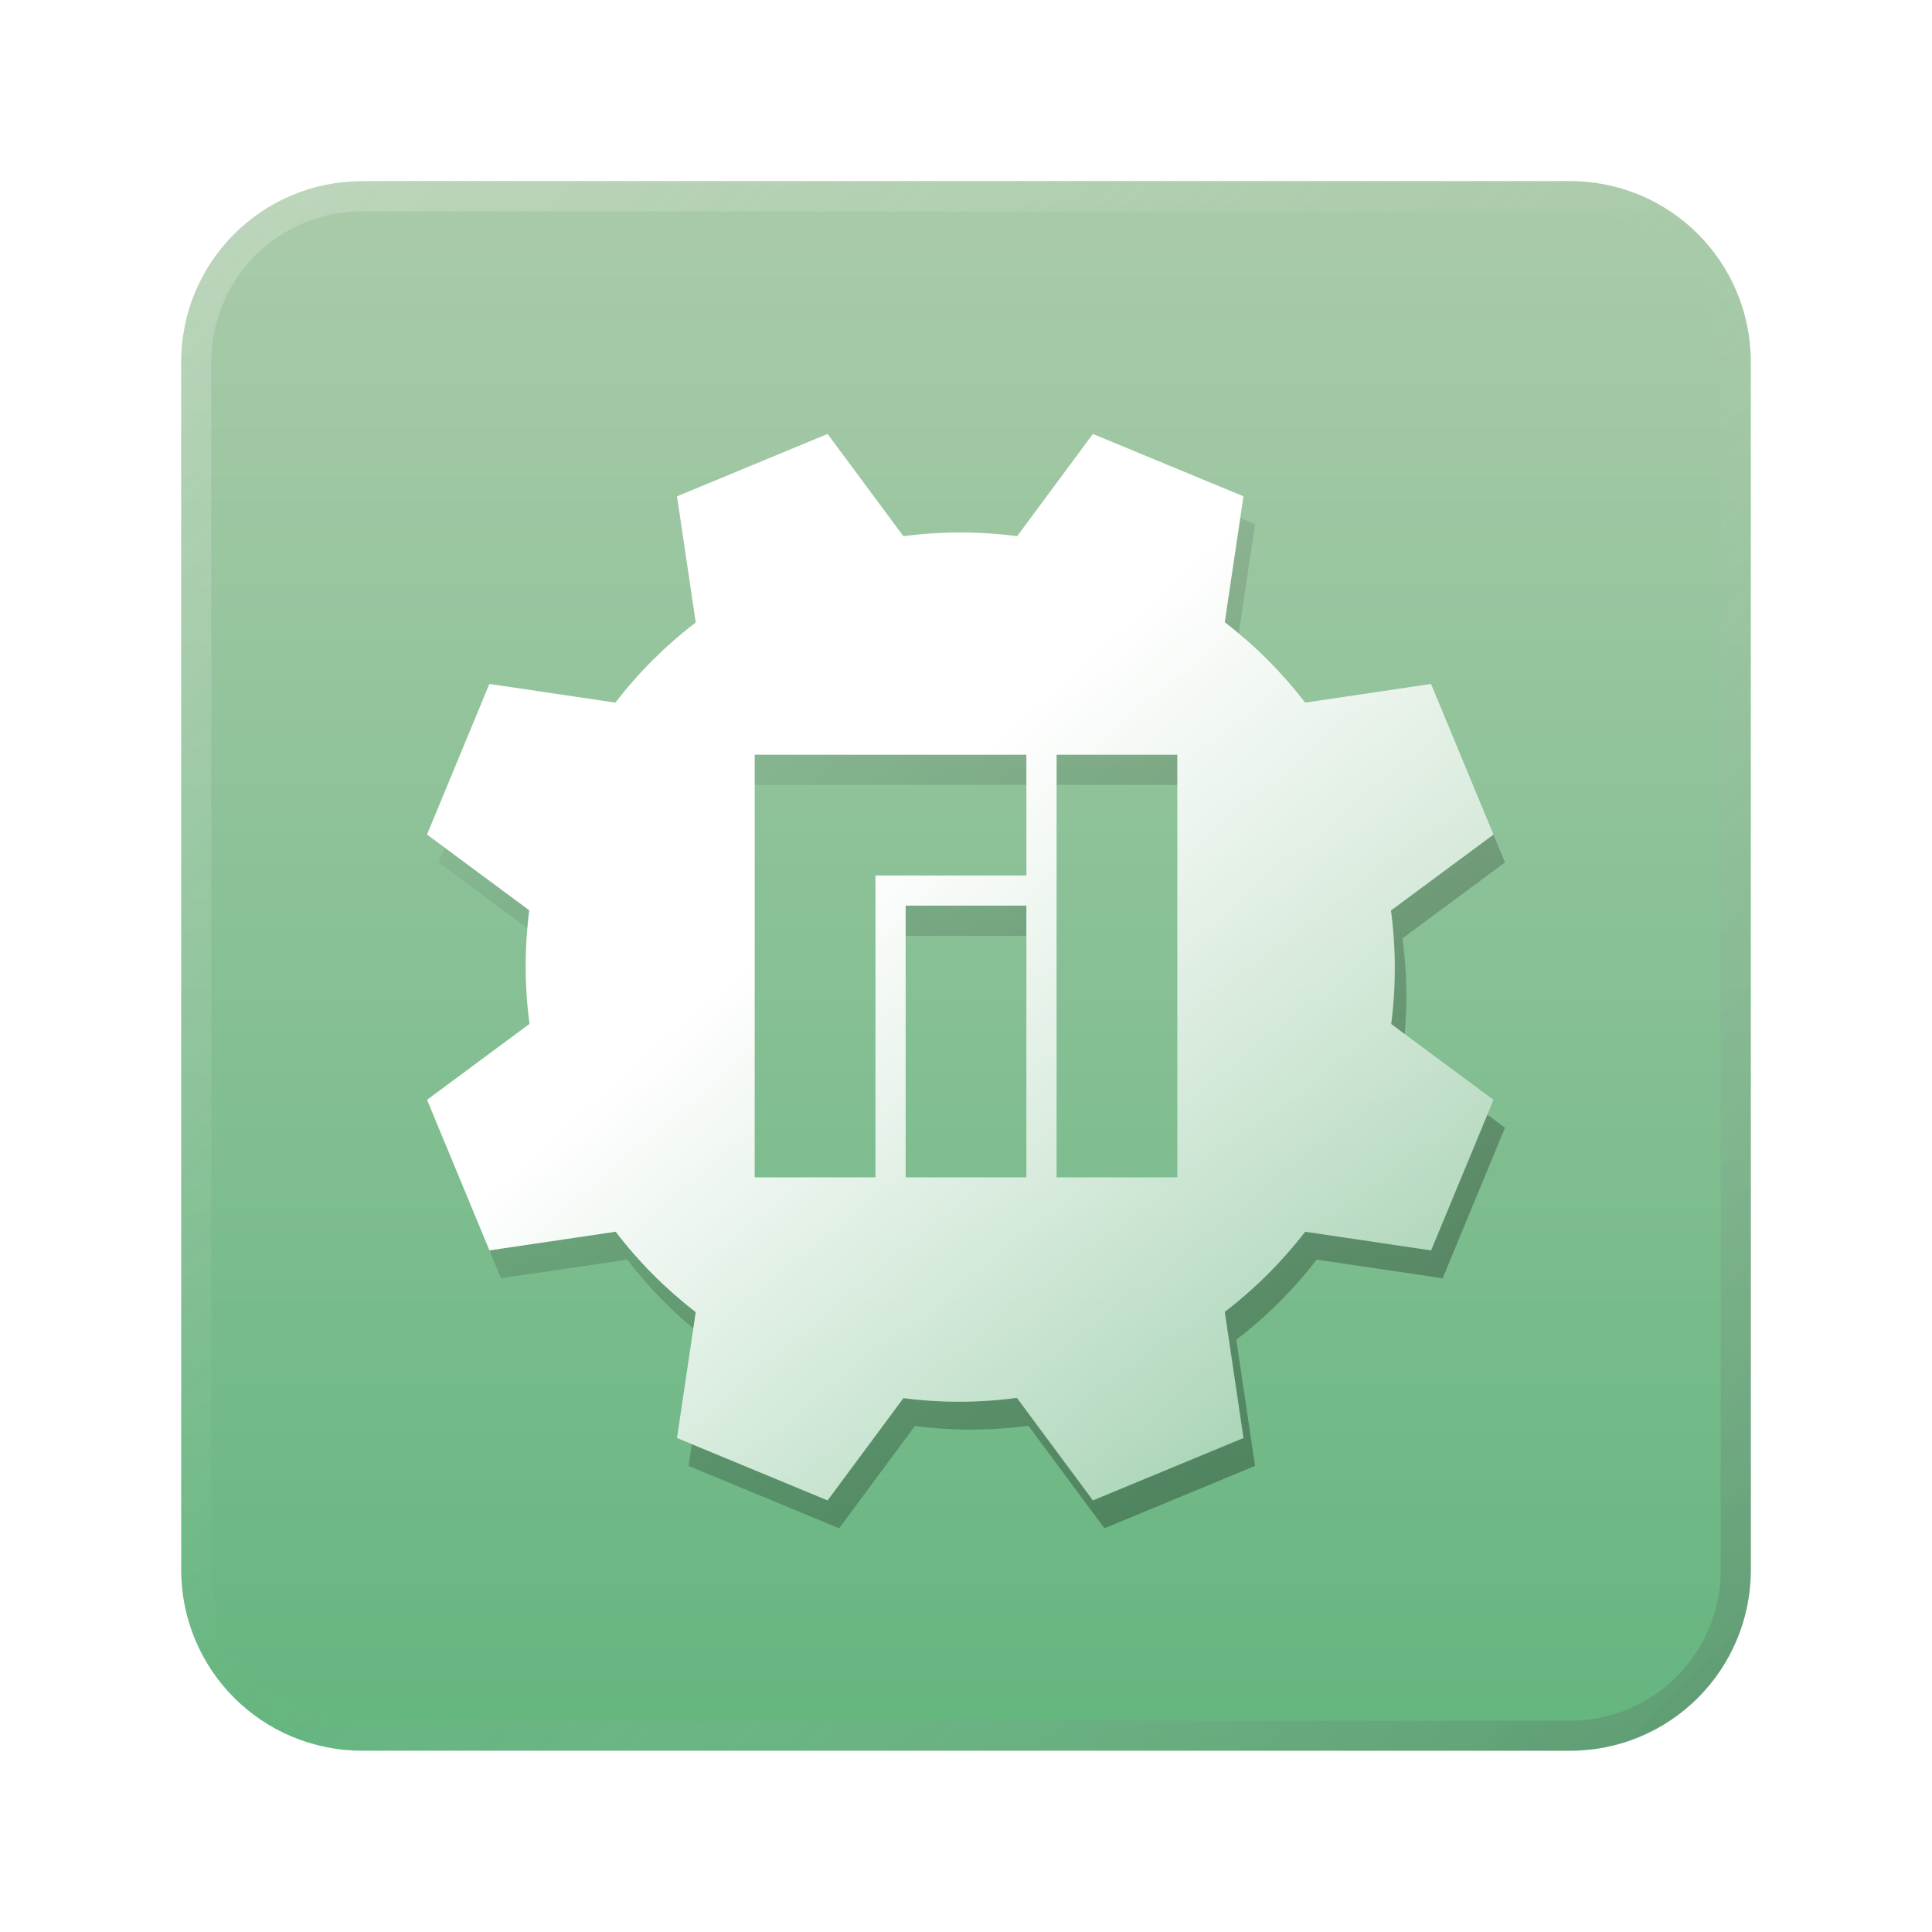
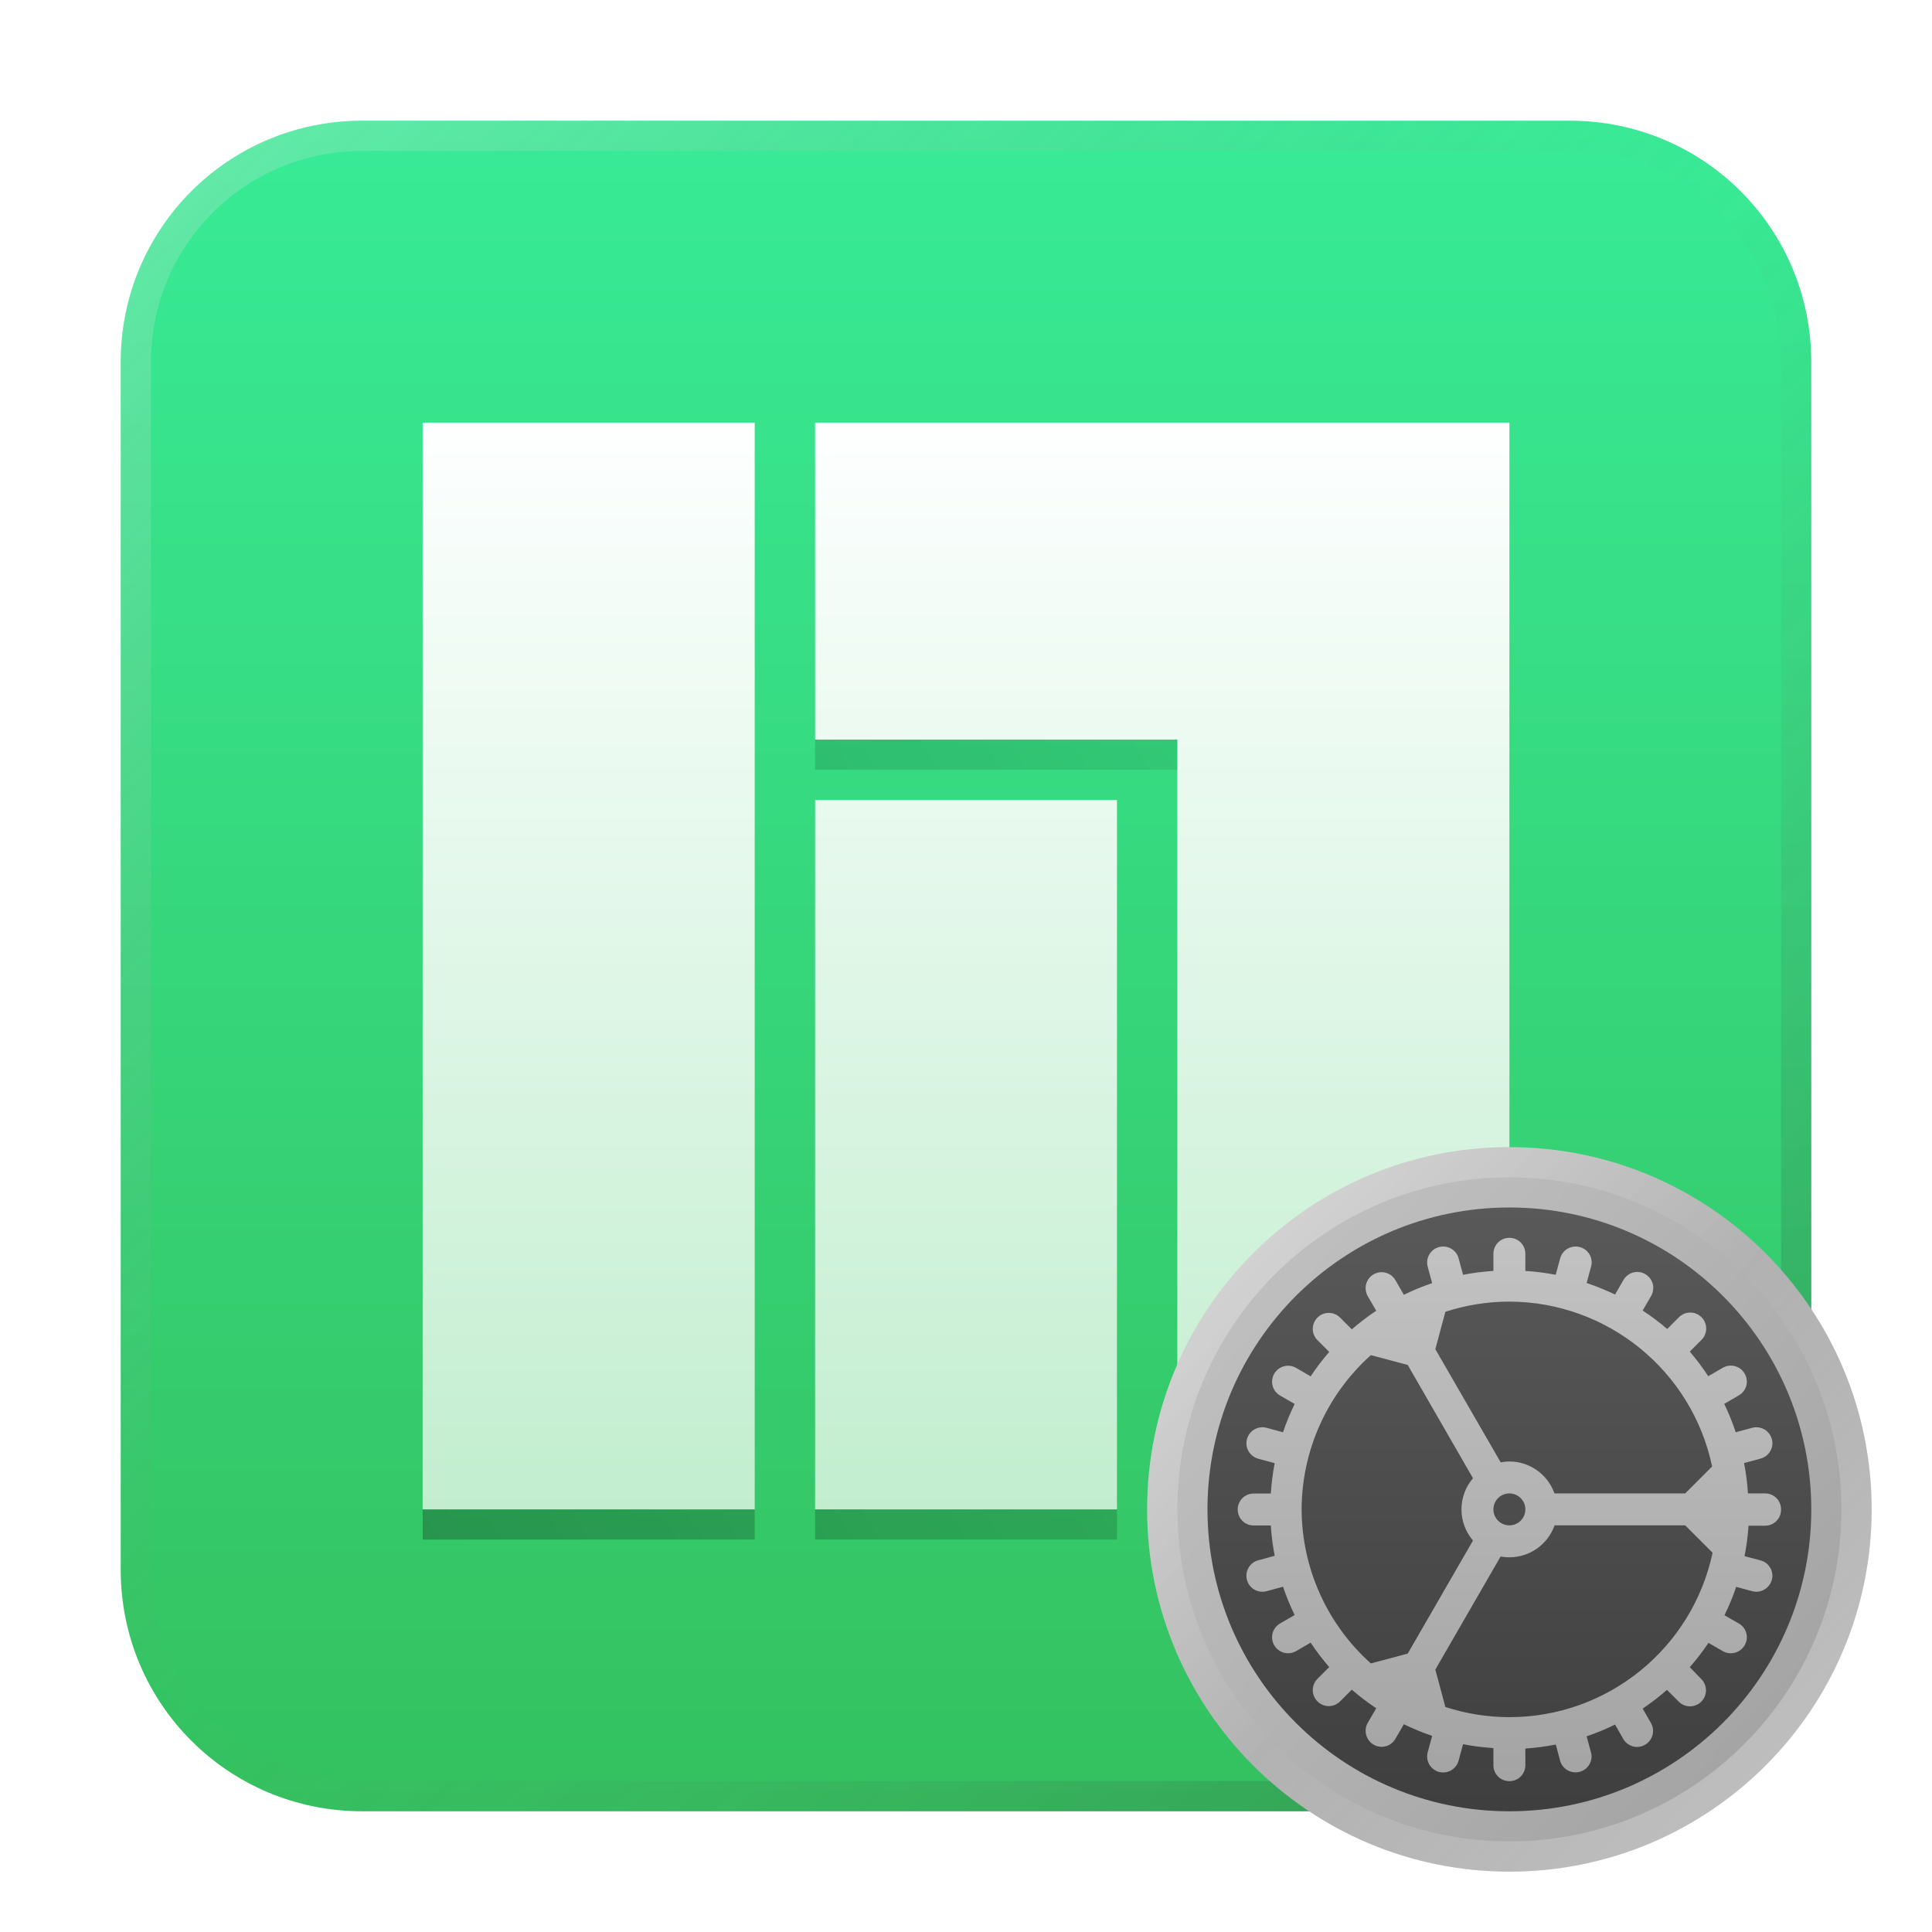
<svg xmlns="http://www.w3.org/2000/svg" xmlns:xlink="http://www.w3.org/1999/xlink" width="64" height="64" viewBox="0 0 16.933 16.933" version="1.1" id="svg5">
  <defs id="defs2">
-     <linearGradient id="linearGradient21541">
-       <stop style="stop-color:#ffffff;stop-opacity:1;" offset="0" id="stop21537" />
-       <stop style="stop-color:#ffffff;stop-opacity:0;" offset="1" id="stop21539" />
+     <linearGradient id="linearGradient4691">
+       <stop style="stop-color:#34be5b;stop-opacity:1;" offset="0" id="stop4687" />
+       <stop style="stop-color:#38ee9a;stop-opacity:1" offset="1" id="stop4689" />
    </linearGradient>
-     <linearGradient id="linearGradient9902">
-       <stop style="stop-color:#000000;stop-opacity:1;" offset="0" id="stop9898" />
-       <stop style="stop-color:#000000;stop-opacity:0;" offset="1" id="stop9900" />
+     <linearGradient id="linearGradient4107">
+       <stop style="stop-color:#000000;stop-opacity:1;" offset="0" id="stop4103" />
+       <stop style="stop-color:#000000;stop-opacity:0;" offset="1" id="stop4105" />
    </linearGradient>
+     <linearGradient id="linearGradient3460">
+       <stop style="stop-color:#fdffff;stop-opacity:1;" offset="0" id="stop3456" />
+       <stop style="stop-color:#abe7bc;stop-opacity:1" offset="1" id="stop3458" />
+     </linearGradient>
+     <linearGradient xlink:href="#linearGradient3460" id="linearGradient3462" x1="50" y1="14" x2="50" y2="64" gradientUnits="userSpaceOnUse" />
+     <linearGradient xlink:href="#linearGradient4107" id="linearGradient4109" x1="1.588" y1="14.552" x2="15.346" y2="5.556" gradientUnits="userSpaceOnUse" gradientTransform="scale(3.779528)" />
+     <linearGradient xlink:href="#linearGradient37218" id="linearGradient1781" x1="2.8346456e-08" y1="2.2677165e-07" x2="64" y2="64" gradientUnits="userSpaceOnUse" gradientTransform="scale(0.2645833)" />
+     <linearGradient id="linearGradient37218">
+       <stop style="stop-color:#ffffff;stop-opacity:1" offset="0" id="stop37214" />
+       <stop style="stop-color:#848484;stop-opacity:0.004" offset="0.497" id="stop37220" />
+       <stop style="stop-color:#000000;stop-opacity:1" offset="1" id="stop37216" />
+     </linearGradient>
+     <linearGradient xlink:href="#linearGradient4691" id="linearGradient1043" x1="0.529" y1="16.933" x2="0.529" y2="6.7529299e-07" gradientUnits="userSpaceOnUse" />
+     <linearGradient xlink:href="#linearGradient1016" id="linearGradient1018" x1="8.467" y1="8.467" x2="16.933" y2="16.404" gradientUnits="userSpaceOnUse" gradientTransform="translate(0.5291677,0.5291679)" />
+     <linearGradient id="linearGradient1016">
+       <stop style="stop-color:#cccccc;stop-opacity:1;" offset="0" id="stop1012" />
+       <stop style="stop-color:#999999;stop-opacity:1" offset="1" id="stop1014" />
+     </linearGradient>
+     <linearGradient xlink:href="#linearGradient2058" id="linearGradient2060" x1="13.755" y1="18.537" x2="13.755" y2="-2.101" gradientUnits="userSpaceOnUse" gradientTransform="matrix(0.4999996,0,0,0.4999996,8.995836,8.995836)" />
+     <linearGradient id="linearGradient2058">
+       <stop style="stop-color:#333333;stop-opacity:1" offset="0" id="stop2054" />
+       <stop style="stop-color:#666666;stop-opacity:1" offset="1" id="stop2056" />
+     </linearGradient>
+     <linearGradient xlink:href="#linearGradient3822" id="linearGradient6863" x1="12.435" y1="17.727" x2="12.435" y2="4.233" gradientUnits="userSpaceOnUse" gradientTransform="matrix(0.6000001,0,0,0.6000001,8.149149,6.720416)" />
    <linearGradient id="linearGradient3822">
-       <stop style="stop-color:#54b075;stop-opacity:1" offset="0" id="stop3818" />
-       <stop style="stop-color:#bbd0b4;stop-opacity:1" offset="1" id="stop3820" />
+       <stop style="stop-color:#999999;stop-opacity:1" offset="0" id="stop3818" />
+       <stop style="stop-color:#cccccc;stop-opacity:1" offset="1" id="stop3820" />
    </linearGradient>
-     <linearGradient xlink:href="#linearGradient3822" id="linearGradient3824" x1="8.467" y1="18.521" x2="8.467" y2="-1.588" gradientUnits="userSpaceOnUse" />
-     <linearGradient xlink:href="#linearGradient9902" id="linearGradient20872" x1="8.566" y1="14.288" x2="10.484" y2="2.646" gradientUnits="userSpaceOnUse" gradientTransform="matrix(2.405268,-2.405268,2.405268,2.405268,-8.537934,32.9619)" />
-     <linearGradient xlink:href="#linearGradient21541" id="linearGradient21543" x1="7.448" y1="7.568" x2="14.327" y2="15.155" gradientUnits="userSpaceOnUse" gradientTransform="scale(3.779528)" />
-     <linearGradient id="linearGradient37218">
-       <stop style="stop-color:#1a1a1a;stop-opacity:1" offset="0" id="stop37214" />
-       <stop style="stop-color:#e6e6e6;stop-opacity:0.003" offset="0.497" id="stop37220" />
-       <stop style="stop-color:#ffffff;stop-opacity:1" offset="1" id="stop37216" />
+     <linearGradient xlink:href="#linearGradient2216" id="linearGradient1449" gradientUnits="userSpaceOnUse" x1="9.525" y1="9.525" x2="15.875" y2="15.875" gradientTransform="translate(0.5291677,0.5291679)" />
+     <linearGradient id="linearGradient2216">
+       <stop style="stop-color:#ffffff;stop-opacity:1" offset="0" id="stop2210" />
+       <stop style="stop-color:#ffffff;stop-opacity:0.004" offset="0.497" id="stop2212" />
+       <stop style="stop-color:#ffffff;stop-opacity:1" offset="1" id="stop2214" />
    </linearGradient>
-     <linearGradient xlink:href="#linearGradient37218" id="linearGradient860" x1="64" y1="64" x2="4.1102362e-07" y2="2.2677165e-07" gradientUnits="userSpaceOnUse" />
  </defs>
-   <path id="rect846-3" style="fill:url(#linearGradient3824);stroke-width:0.338" d="m 3.175,1.587 h 10.583 c 0.879,0 1.587,0.708 1.587,1.587 v 10.583 c 0,0.879 -0.708,1.587 -1.587,1.587 H 3.175 c -0.879,0 -1.587,-0.708 -1.587,-1.587 V 3.175 c 0,-0.879 0.708,-1.587 1.587,-1.587 z" />
-   <path id="rect846" style="opacity:0.3;fill:url(#linearGradient860);stroke-width:1.276;fill-opacity:1" d="M 12 6 C 8.676 6 6 8.676 6 12 L 6 52 C 6 55.324 8.676 58 12 58 L 52 58 C 55.324 58 58 55.324 58 52 L 58 12 C 58 8.676 55.324 6 52 6 L 12 6 z M 12 7 L 52 7 C 54.77 7 57 9.23 57 12 L 57 52 C 57 54.77 54.77 57 52 57 L 12 57 C 9.23 57 7 54.77 7 52 L 7 12 C 7 9.23 9.23 7 12 7 z " transform="scale(0.2645833)" />
-   <path id="rect15908-7" style="opacity:0.3;fill:url(#linearGradient20872);fill-opacity:1;stroke-width:0.941" d="M 41.084 17.162 L 40.57 20.611 C 40.727 20.735 40.882 20.862 41.033 20.992 L 41.574 17.365 L 41.084 17.162 z M 25 25 L 25 26 L 29 26 L 34 26 L 34 25 L 29 25 L 25 25 z M 35 25 L 35 26 L 39 26 L 39 25 L 35 25 z M 49.471 27.645 L 46.076 30.16 C 46.243 31.408 46.246 32.673 46.084 33.922 L 46.531 34.254 C 46.624 33.198 46.6 32.135 46.459 31.084 L 49.854 28.568 L 49.471 27.645 z M 14.73 28.078 L 14.527 28.568 L 17.475 30.752 C 17.49 30.552 17.51 30.353 17.533 30.154 L 14.73 28.078 z M 30 30 L 30 31 L 34 31 L 34 30 L 30 30 z M 49.27 36.922 L 47.406 41.42 L 43.234 40.801 C 42.466 41.798 41.571 42.691 40.57 43.455 L 41.191 47.635 L 36.203 49.701 L 33.686 46.305 C 32.438 46.472 31.174 46.475 29.926 46.314 L 27.414 49.701 L 22.916 47.838 L 22.809 48.559 L 27.797 50.625 L 30.307 47.238 C 31.555 47.399 32.819 47.396 34.066 47.229 L 36.586 50.625 L 41.574 48.559 L 40.953 44.379 C 41.953 43.614 42.849 42.722 43.617 41.725 L 47.789 42.344 L 49.855 37.355 L 49.27 36.922 z M 14.529 37.354 L 14.527 37.355 L 16.213 41.42 L 14.529 37.354 z M 16.213 41.42 L 16.596 42.344 L 20.777 41.725 C 21.421 42.564 22.155 43.329 22.967 44.008 L 23.047 43.465 C 22.05 42.697 21.158 41.801 20.395 40.801 L 16.213 41.42 z " transform="scale(0.2645833)" />
-   <path id="rect15908" style="opacity:1;fill:url(#linearGradient21543);fill-opacity:1;stroke-width:0.941" d="M 27.414 14.375 L 22.426 16.441 L 23.047 20.621 C 22.046 21.386 21.151 22.278 20.383 23.275 L 16.211 22.656 L 14.145 27.645 L 17.533 30.154 C 17.371 31.403 17.374 32.668 17.541 33.916 L 14.146 36.432 L 16.213 41.42 L 20.395 40.801 C 21.158 41.801 22.05 42.696 23.047 43.465 L 22.426 47.635 L 27.414 49.701 L 29.926 46.314 C 31.174 46.476 32.438 46.472 33.686 46.305 L 36.203 49.701 L 41.191 47.635 L 40.57 43.455 C 41.571 42.691 42.466 41.798 43.234 40.801 L 47.406 41.42 L 49.473 36.432 L 46.084 33.922 C 46.246 32.673 46.243 31.408 46.076 30.16 L 49.473 27.645 L 47.404 22.656 L 43.234 23.275 C 42.467 22.275 41.571 21.379 40.57 20.611 L 41.191 16.441 L 36.203 14.375 L 33.693 17.762 C 32.443 17.597 31.176 17.597 29.926 17.762 L 27.414 14.375 z M 25 25 L 29 25 L 34 25 L 34 29 L 29 29 L 29 39 L 25 39 L 25 25 z M 35 25 L 39 25 L 39 39 L 35 39 L 35 25 z M 30 30 L 34 30 L 34 39 L 30 39 L 30 30 z " transform="scale(0.2645833)" />
+   <path id="rect863" style="fill:url(#linearGradient1043);stroke-width:0.265;fill-opacity:1" d="M 3.175,1.058 H 13.758 c 1.173,0 2.117,0.944 2.117,2.117 V 13.758 c 0,1.173 -0.944,2.117 -2.117,2.117 H 3.175 c -1.173,0 -2.117,-0.944 -2.117,-2.117 V 3.175 c 0,-1.173 0.944,-2.117 2.117,-2.117 z" />
+   <path id="rect1345" style="opacity:0.3;fill:url(#linearGradient1781);fill-opacity:1;stroke-width:0.265" d="m 3.175,1.058 c -1.173,0 -2.117,0.944 -2.117,2.117 v 10.583 c 0,1.173 0.944,2.117 2.117,2.117 h 10.583 c 1.173,0 2.117,-0.944 2.117,-2.117 V 3.175 c 0,-1.173 -0.944,-2.117 -2.117,-2.117 z m 0,0.265 h 10.583 c 1.026,0 1.852,0.826 1.852,1.852 v 10.583 c 0,1.026 -0.826,1.852 -1.852,1.852 H 3.175 c -1.026,0 -1.852,-0.826 -1.852,-1.852 V 3.175 c 0,-1.026 0.826,-1.852 1.852,-1.852 z" />
+   <path id="rect849" style="fill:url(#linearGradient3462);stroke-width:0.983;fill-opacity:1" d="M 14 14 L 14 50 L 25 50 L 25 14 L 14 14 z M 27 14 L 27 24.5 L 39 24.5 L 39 50 L 50 50 L 50 14 L 27 14 z M 27 26.5 L 27 50 L 37 50 L 37 26.5 L 27 26.5 z " transform="scale(0.2645833)" />
+   <path id="rect849-5" style="opacity:0.3;fill:url(#linearGradient4109);fill-opacity:1;stroke-width:0.983" d="M 27 24.5 L 27 25.5 L 39 25.5 L 39 24.5 L 27 24.5 z M 14 50 L 14 51 L 25 51 L 25 50 L 14 50 z M 27 50 L 27 51 L 37 51 L 37 50 L 27 50 z M 39 50 L 39 51 L 50 51 L 50 50 L 39 50 z " transform="scale(0.2645833)" />
+   <circle style="fill:url(#linearGradient1018);fill-opacity:1;stroke-width:0.26" id="path876" cx="13.229" cy="13.229" r="3.175" />
+   <path id="rect846-3-3" style="fill:url(#linearGradient2060);fill-opacity:1;stroke-width:0.169" d="m 13.229,10.583 a 2.646,2.646 0 0 0 -2.646,2.646 2.646,2.646 0 0 0 2.646,2.646 2.646,2.646 0 0 0 2.646,-2.646 2.646,2.646 0 0 0 -2.646,-2.646 z" />
+   <path id="path863-3" style="fill:url(#linearGradient6863);fill-opacity:1;stroke-width:0.26;stroke-linejoin:round" d="m 15.61,13.229 c 0,-0.078 -0.062,-0.14 -0.14,-0.14 h -0.15 a 2.101,2.101 0 0 0 -0.034,-0.266 l 0.144,-0.039 c 0.066,-0.018 0.108,-0.078 0.104,-0.143 -6e-4,-0.009 -0.002,-0.019 -0.005,-0.028 -0.02,-0.075 -0.097,-0.119 -0.172,-0.099 l -0.144,0.039 A 2.101,2.101 0 0 0 15.112,12.304 l 0.128,-0.074 c 0.042,-0.024 0.067,-0.067 0.07,-0.111 0.002,-0.027 -0.004,-0.055 -0.019,-0.08 -0.039,-0.067 -0.124,-0.09 -0.192,-0.051 l -0.127,0.074 A 2.101,2.101 0 0 0 14.81,11.846 l 0.103,-0.103 c 0.027,-0.027 0.041,-0.063 0.041,-0.099 0,-0.036 -0.014,-0.072 -0.041,-0.099 -0.055,-0.055 -0.143,-0.055 -0.198,0 l -0.103,0.103 A 2.101,2.101 0 0 0 14.397,11.486 l 0.074,-0.127 c 0.015,-0.025 0.02,-0.053 0.019,-0.08 -0.003,-0.045 -0.028,-0.087 -0.07,-0.112 -0.067,-0.039 -0.152,-0.016 -0.191,0.051 l -0.074,0.128 A 2.101,2.101 0 0 0 13.906,11.245 l 0.039,-0.144 c 0.003,-0.009 0.004,-0.019 0.005,-0.028 0.004,-0.065 -0.038,-0.126 -0.104,-0.143 -0.075,-0.02 -0.151,0.024 -0.172,0.099 l -0.039,0.144 a 2.101,2.101 0 0 0 -0.266,-0.034 v -0.15 c 0,-0.078 -0.062,-0.14 -0.14,-0.14 -0.078,-1e-6 -0.14,0.062 -0.14,0.14 l -10e-7,0.15 a 2.101,2.101 0 0 0 -0.266,0.034 l -0.039,-0.144 c -0.02,-0.075 -0.097,-0.119 -0.172,-0.099 -0.075,0.02 -0.119,0.097 -0.099,0.172 l 0.039,0.144 a 2.101,2.101 0 0 0 -0.248,0.102 l -0.074,-0.128 c -0.039,-0.067 -0.124,-0.09 -0.191,-0.051 -0.067,0.039 -0.09,0.124 -0.051,0.192 l 0.074,0.127 a 2.101,2.101 0 0 0 -0.214,0.163 l -0.103,-0.103 c -0.055,-0.055 -0.143,-0.055 -0.198,0 -0.055,0.055 -0.055,0.143 3e-6,0.198 l 0.103,0.103 a 2.101,2.101 0 0 0 -0.163,0.214 l -0.127,-0.074 c -0.067,-0.039 -0.153,-0.016 -0.192,0.051 -0.039,0.067 -0.016,0.152 0.051,0.191 l 0.128,0.074 a 2.101,2.101 0 0 0 -0.102,0.248 l -0.144,-0.039 c -0.075,-0.02 -0.151,0.024 -0.172,0.099 -0.02,0.075 0.024,0.151 0.099,0.172 l 0.144,0.039 a 2.101,2.101 0 0 0 -0.034,0.266 l -0.15,-4e-6 c -0.078,2e-6 -0.14,0.062 -0.14,0.14 -1e-6,0.078 0.062,0.14 0.14,0.14 h 0.15 a 2.101,2.101 0 0 0 0.034,0.266 l -0.144,0.039 c -0.075,0.02 -0.119,0.097 -0.099,0.172 0.02,0.075 0.097,0.119 0.172,0.099 l 0.144,-0.039 a 2.101,2.101 0 0 0 0.102,0.248 l -0.128,0.074 c -0.067,0.039 -0.09,0.124 -0.051,0.191 0.039,0.067 0.124,0.09 0.192,0.051 l 0.127,-0.074 a 2.101,2.101 0 0 0 0.163,0.214 l -0.103,0.103 c -0.055,0.055 -0.055,0.143 3e-6,0.198 0.055,0.055 0.143,0.055 0.198,-6e-6 l 0.103,-0.103 a 2.101,2.101 0 0 0 0.214,0.163 l -0.074,0.127 c -0.039,0.067 -0.016,0.153 0.051,0.192 0.067,0.039 0.152,0.016 0.191,-0.051 l 0.074,-0.128 a 2.101,2.101 0 0 0 0.248,0.102 l -0.039,0.144 c -0.02,0.075 0.024,0.151 0.099,0.172 0.075,0.02 0.151,-0.024 0.172,-0.099 l 0.039,-0.144 a 2.101,2.101 0 0 0 0.266,0.034 l -1e-6,0.15 c 0,0.078 0.062,0.14 0.14,0.14 0.078,-10e-7 0.14,-0.062 0.14,-0.14 V 15.325 a 2.101,2.101 0 0 0 0.267,-0.035 l 0.037,0.14 c 0.02,0.075 0.097,0.119 0.172,0.099 0.066,-0.018 0.108,-0.078 0.104,-0.143 -6e-4,-0.009 -0.002,-0.019 -0.005,-0.028 l -0.038,-0.14 a 2.101,2.101 0 0 0 0.249,-0.103 l 0.072,0.126 c 0.039,0.067 0.124,0.09 0.191,0.051 0.042,-0.024 0.067,-0.067 0.07,-0.112 0.002,-0.027 -0.004,-0.055 -0.019,-0.08 l -0.072,-0.125 a 2.101,2.101 0 0 0 0.213,-0.164 l 0.103,0.103 c 0.055,0.055 0.143,0.055 0.198,3e-6 0.027,-0.027 0.041,-0.063 0.041,-0.099 4e-6,-0.036 -0.014,-0.072 -0.041,-0.099 L 14.81,14.612 a 2.101,2.101 0 0 0 0.164,-0.213 l 0.125,0.072 c 0.067,0.039 0.153,0.016 0.192,-0.051 0.015,-0.025 0.021,-0.053 0.019,-0.08 -0.003,-0.045 -0.028,-0.087 -0.07,-0.111 l -0.126,-0.072 a 2.101,2.101 0 0 0 0.103,-0.249 l 0.14,0.038 c 0.075,0.02 0.151,-0.024 0.172,-0.099 0.003,-0.009 0.004,-0.019 0.005,-0.028 0.004,-0.065 -0.038,-0.126 -0.104,-0.143 l -0.14,-0.037 a 2.101,2.101 0 0 0 0.035,-0.267 h 0.145 c 0.078,-2e-6 0.14,-0.062 0.14,-0.14 z m -0.6,0.38 a 1.821,1.821 0 0 1 -1.781,1.441 1.821,1.821 0 0 1 -0.561,-0.089 l -0.088,-0.328 0.572,-0.991 a 0.42,0.42 0 0 0 0.077,0.007 0.42,0.42 0 0 0 0.396,-0.28 l 1.145,-4e-6 z m -0.004,-0.756 -0.236,0.236 h -1.146 a 0.42,0.42 0 0 0 -0.395,-0.28 0.42,0.42 0 0 0 -0.076,0.008 l -0.573,-0.992 0.088,-0.328 a 1.821,1.821 0 0 1 0.561,-0.089 1.821,1.821 0 0 1 1.777,1.445 z m -1.637,0.376 a 0.14,0.14 0 0 1 -0.14,0.14 0.14,0.14 0 0 1 -0.14,-0.14 0.14,0.14 0 0 1 0.14,-0.14 0.14,0.14 0 0 1 0.14,0.14 z m -0.459,-0.273 a 0.42,0.42 0 0 0 -0.101,0.273 0.42,0.42 0 0 0 0.101,0.273 l -0.572,0.991 -0.323,0.086 a 1.821,1.821 0 0 1 -0.607,-1.351 1.821,1.821 0 0 1 0.607,-1.351 l 0.323,0.086 z" />
+   <path id="path876-5" style="opacity:0.4;fill:url(#linearGradient1449);fill-opacity:1;stroke-width:0.26" d="m 13.229,10.054 a 3.175,3.175 0 0 0 -3.175,3.175 3.175,3.175 0 0 0 3.175,3.175 3.175,3.175 0 0 0 3.175,-3.175 3.175,3.175 0 0 0 -3.175,-3.175 z m 0,0.265 a 2.91,2.91 0 0 1 2.91,2.91 2.91,2.91 0 0 1 -2.91,2.91 2.91,2.91 0 0 1 -2.91,-2.91 2.91,2.91 0 0 1 2.91,-2.91 z" />
</svg>
